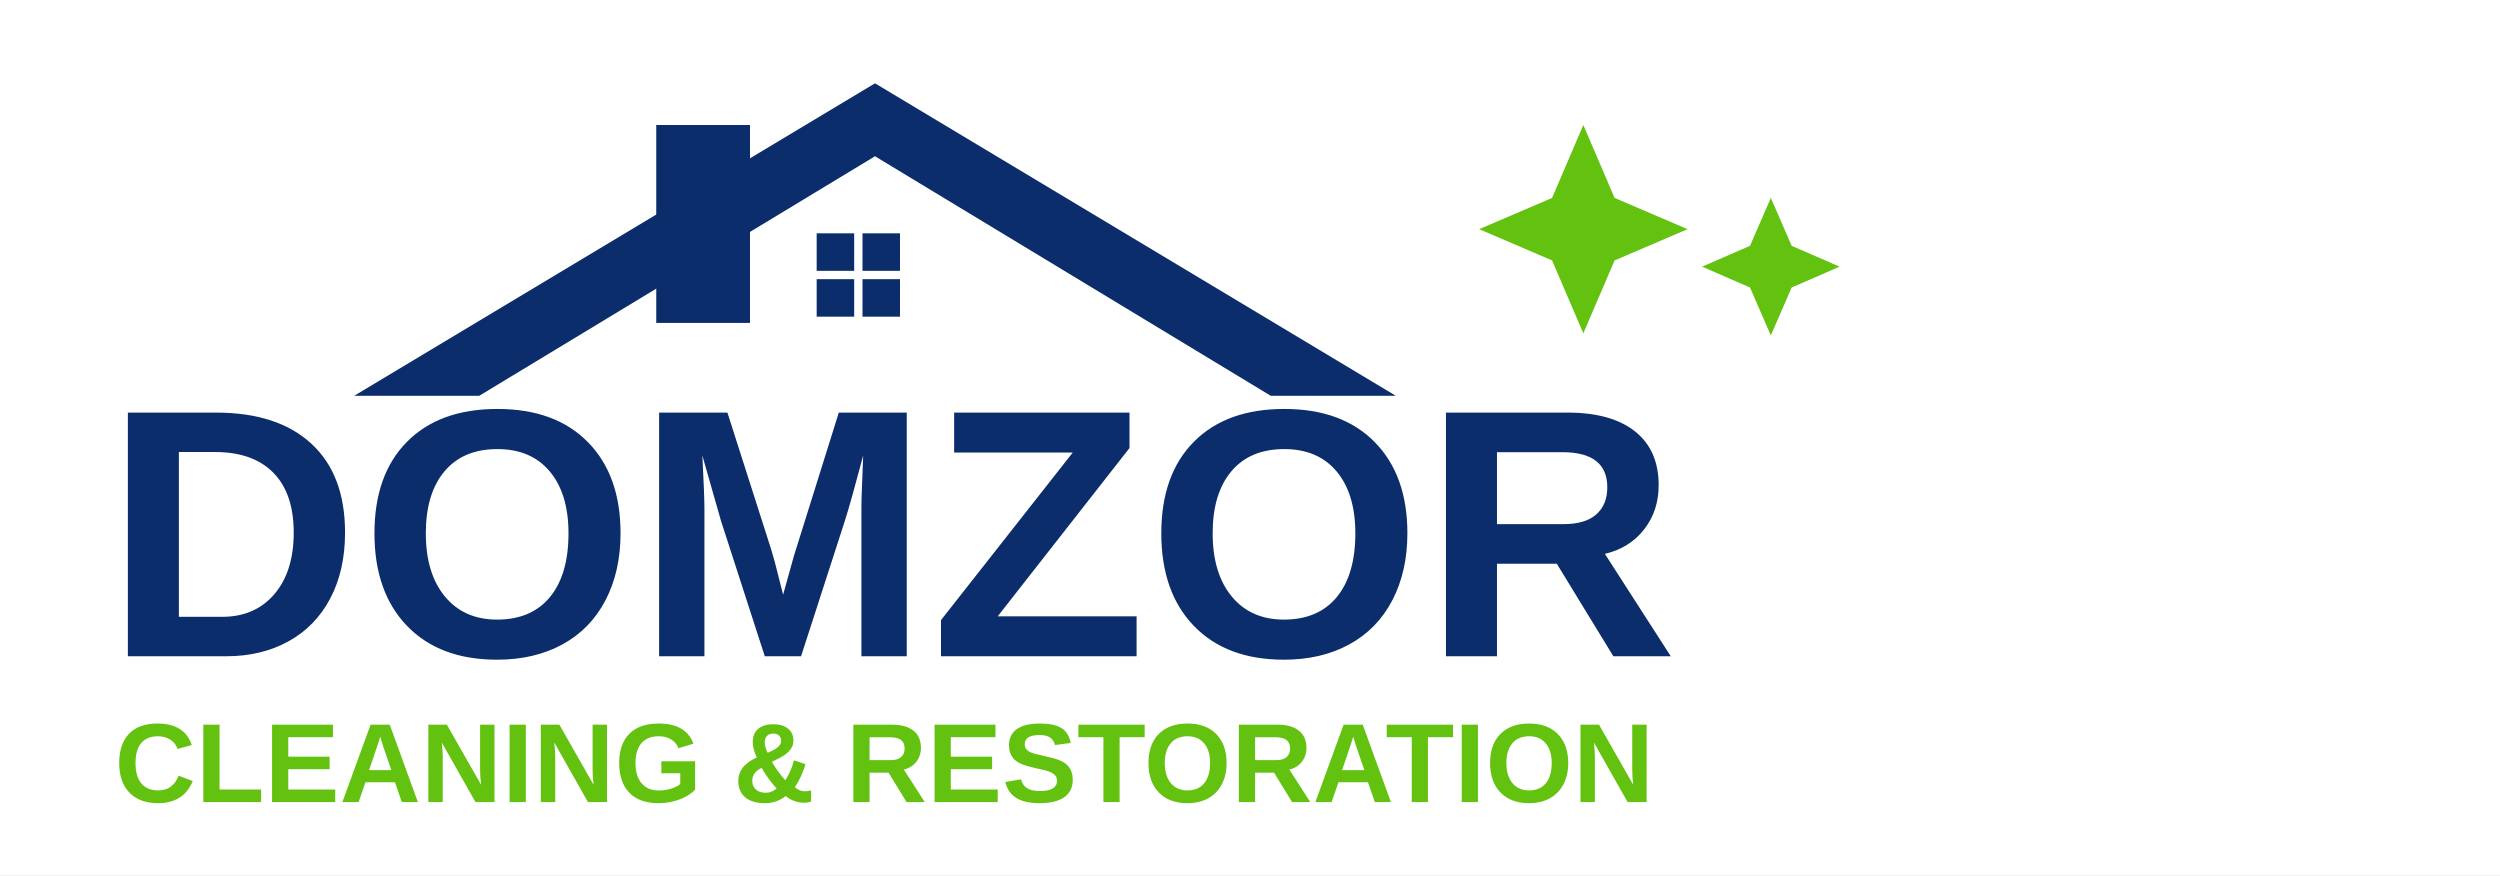
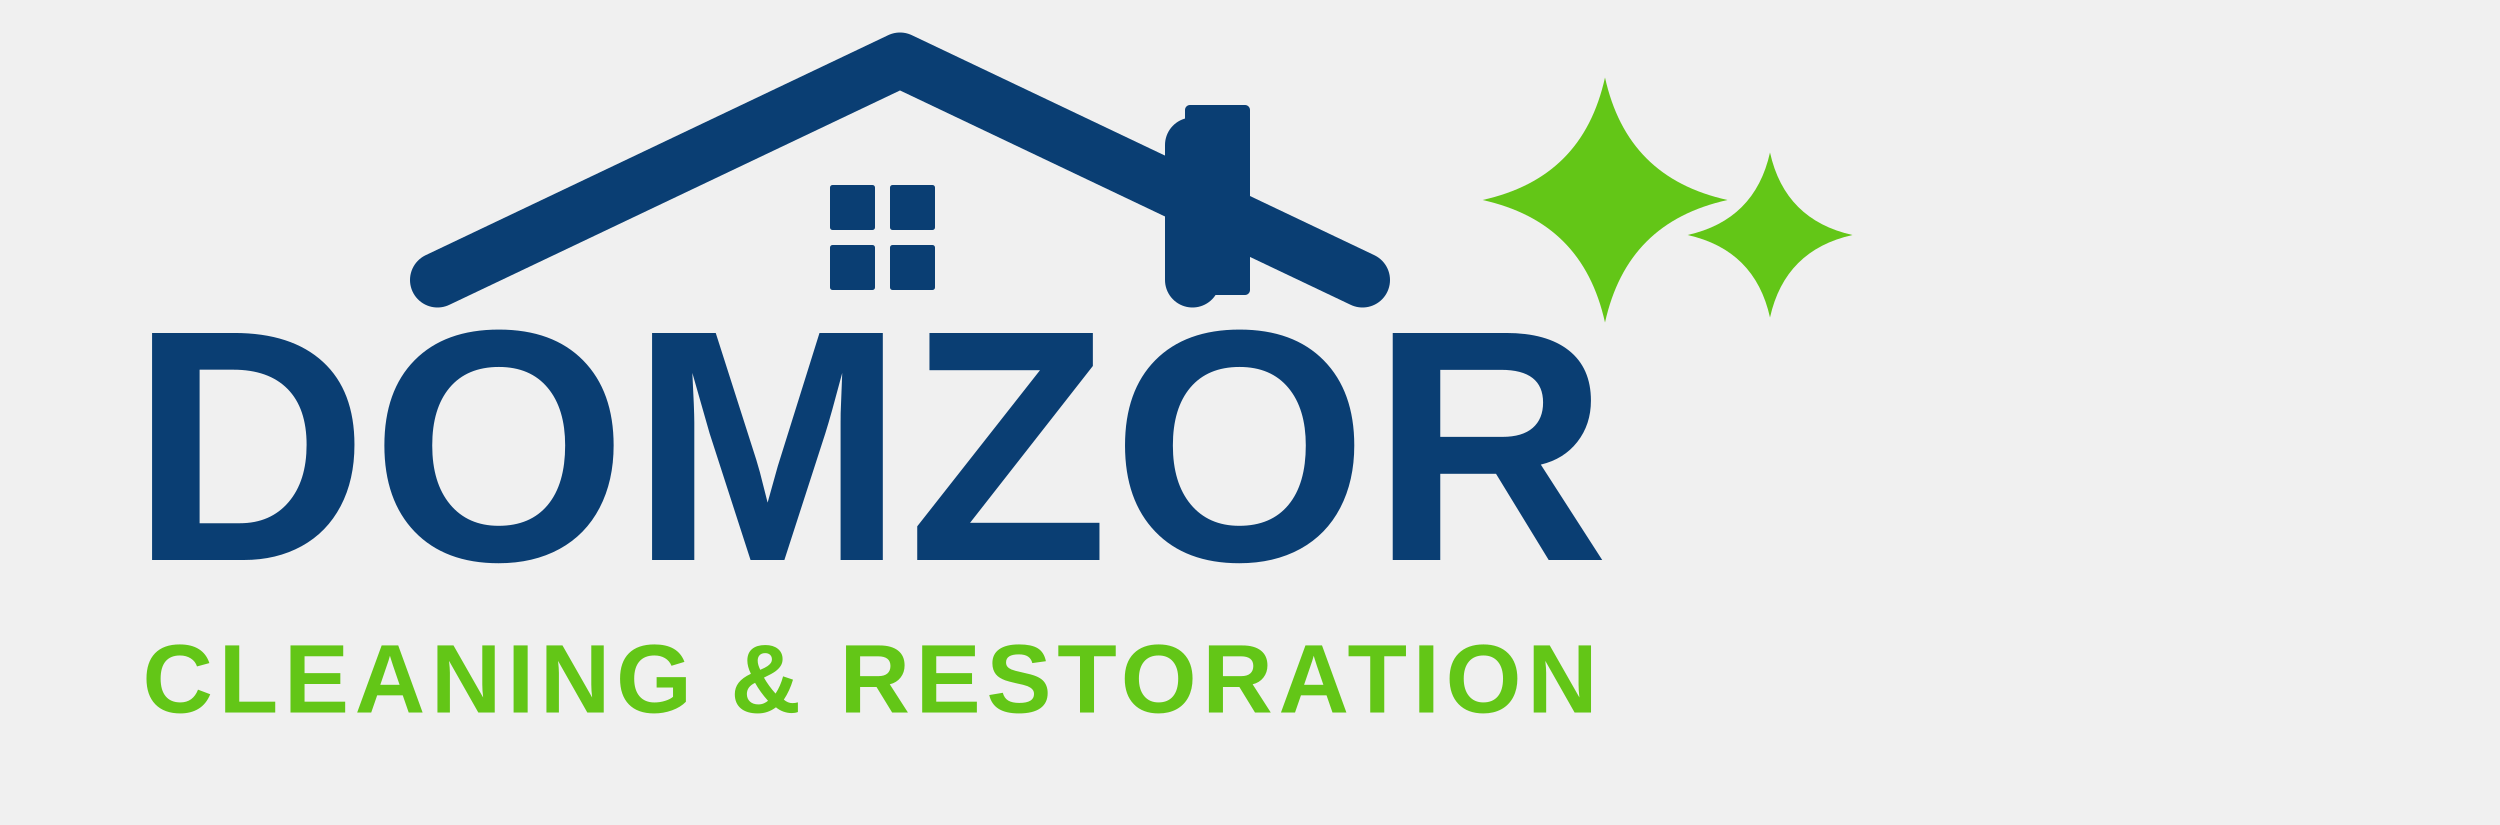
- <svg xmlns="http://www.w3.org/2000/svg" width="1200" height="420" viewBox="0 0 1200 420">
-   <rect width="100%" height="100%" fill="white" />
-   <path d="M170 190 L420 40 L670 190 L610 190 L420 75 L230 190 Z" fill="#0B2D6B" />
-   <rect x="315" y="60" width="45" height="95" fill="#0B2D6B" />
-   <rect x="392" y="112" width="18" height="18" fill="#0B2D6B" />
-   <rect x="414" y="112" width="18" height="18" fill="#0B2D6B" />
-   <rect x="392" y="134" width="18" height="18" fill="#0B2D6B" />
-   <rect x="414" y="134" width="18" height="18" fill="#0B2D6B" />
-   <polygon points="760,60 775,95 810,110 775,125 760,160 745,125 710,110 745,95" fill="#63C10F" />
-   <polygon points="850,95 860,118 883,128 860,138 850,161 840,138 817,128 840,118" fill="#63C10F" />
-   <text x="50" y="315" font-family="Arial" font-size="170" font-weight="700" fill="#0B2D6B">DOMZOR</text>
-   <text x="55" y="385" font-family="Arial" font-size="54" font-weight="700" fill="#63C10F">CLEANING &amp; RESTORATION</text>
+ <svg xmlns="http://www.w3.org/2000/svg" viewBox="0 0 1000 330" role="img" aria-labelledby="title desc">
+   <g fill="none" stroke="#0A3E73" stroke-width="22" stroke-linecap="round" stroke-linejoin="round">
+     <path d="M175 112 L360 24 L545 112" />
+     <path d="M477 58 V112" />
+   </g>
+   <rect x="474" y="42" width="26" height="76" rx="2" fill="#0A3E73" />
+   <g fill="#0A3E73">
+     <rect x="332" y="74" width="18" height="18" rx="1" />
+     <rect x="356" y="74" width="18" height="18" rx="1" />
+     <rect x="332" y="98" width="18" height="18" rx="1" />
+     <rect x="356" y="98" width="18" height="18" rx="1" />
+   </g>
+   <g fill="#63C617">
+     <path d="M642 31 C648 58 664 74 691 80 C664 86 648 102 642 129 C636 102 620 86 593 80 C620 74 636 58 642 31Z" />
+     <path d="M708 61 C712 79 723 90 741 94 C723 98 712 109 708 127 C704 109 693 98 675 94 C693 90 704 79 708 61Z" />
+   </g>
+   <text x="52" y="224" font-family="Arial, Helvetica, sans-serif" font-size="132" font-weight="800" letter-spacing="1" fill="#0A3E73">DOMZOR</text>
+   <text x="57" y="285" font-family="Arial, Helvetica, sans-serif" font-size="39" font-weight="700" letter-spacing="2.3" fill="#63C617">CLEANING &amp; RESTORATION</text>
</svg>
